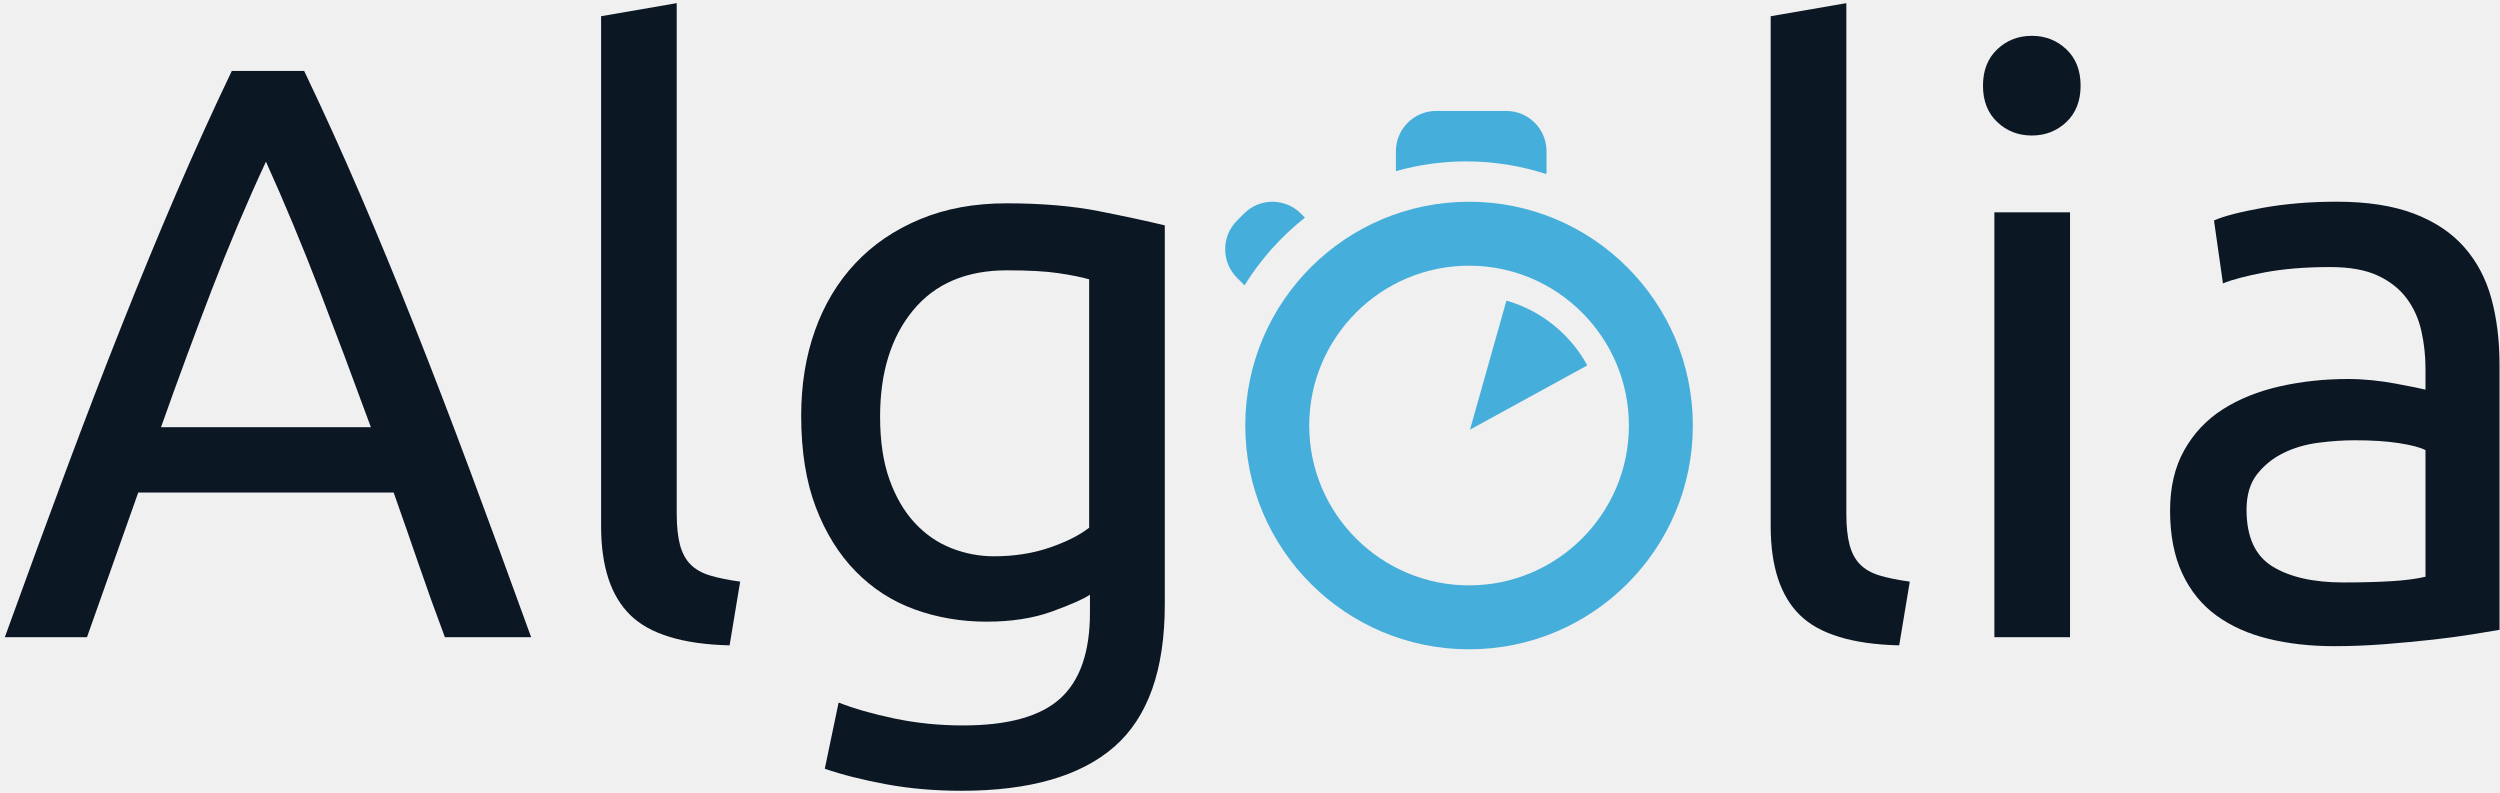
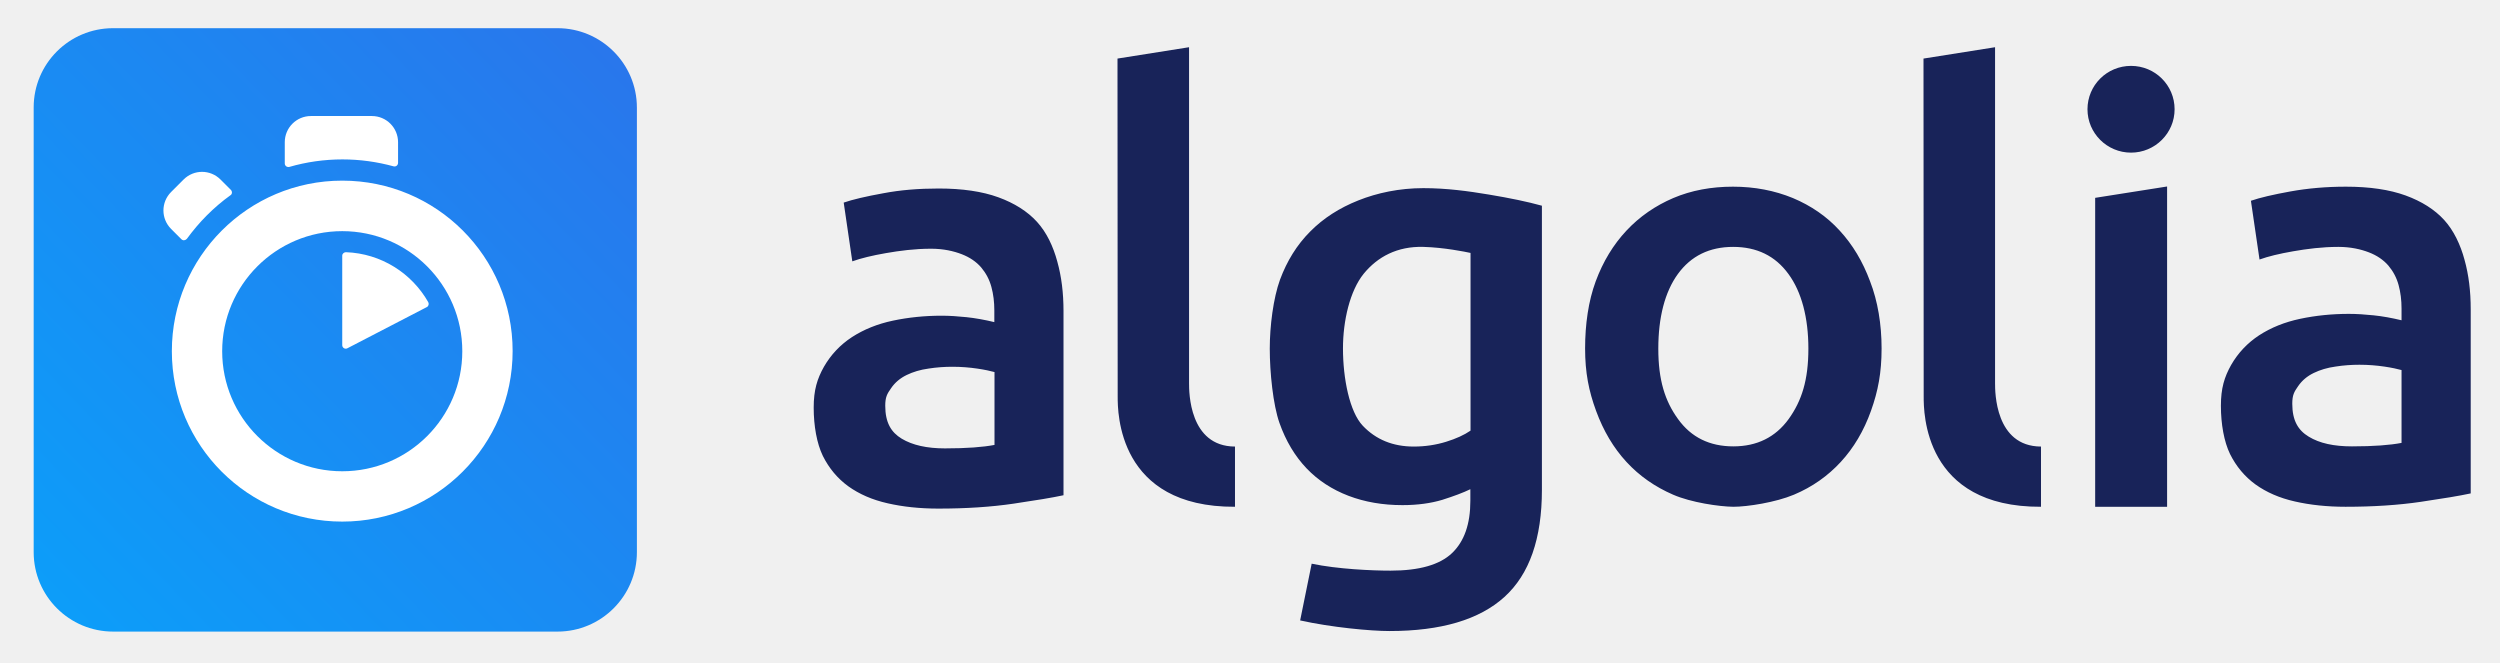
- <svg xmlns="http://www.w3.org/2000/svg" width="391px" height="124px" viewBox="0 0 391 124" version="1.1">
-   <defs />
-   <g id="Page-1" stroke="none" stroke-width="1" fill="none" fill-rule="evenodd">
-     <g id="Algolia_logo_bg-white" transform="translate(1, 0)">
-       <path d="M234.603,47.018 L228.908,67.199 L247.25,57.147 C244.586,52.262 240.04,48.569 234.603,47.018 Z" id="Fill-1" fill="#46AEDA" />
-       <path d="M202.456,33.4 C200.002,30.936 196.022,30.938 193.569,33.4 L192.459,34.516 C190.005,36.978 190.007,40.976 192.459,43.44 L193.641,44.627 C196.159,40.569 199.365,36.988 203.09,34.039 L202.456,33.4 Z" id="Fill-2" fill="#46AEDA" />
-       <path d="M240.841,27.224 C240.85,27.088 240.88,26.959 240.88,26.82 L240.88,23.665 C240.879,20.181 238.067,17.356 234.598,17.354 L223.601,17.354 C220.133,17.356 217.32,20.18 217.32,23.665 L217.32,26.765 C220.821,25.78 224.505,25.242 228.315,25.242 C232.683,25.242 236.891,25.943 240.841,27.224" id="Fill-3" fill="#46AEDA" />
-       <path d="M228.761,41.553 C242.545,41.553 253.761,52.768 253.761,66.553 C253.761,80.337 242.545,91.553 228.761,91.553 C214.976,91.553 203.761,80.337 203.761,66.553 C203.761,52.768 214.976,41.553 228.761,41.553 M193.761,66.553 C193.761,85.881 209.428,101.553 228.761,101.553 C248.093,101.553 263.761,85.881 263.761,66.553 C263.761,47.225 248.093,31.553 228.761,31.553 C209.428,31.553 193.761,47.225 193.761,66.553 Z" id="Fill-4" fill="#46AEDA" />
-       <path d="M68.583,99.656 C67.14,95.821 65.784,92.052 64.512,88.346 C63.24,84.64 61.923,80.87 60.568,77.036 L20.62,77.036 L12.605,99.656 L-0.245,99.656 C3.147,90.285 6.327,81.618 9.297,73.651 C12.266,65.685 15.168,58.123 18.013,50.969 C20.852,43.811 23.673,36.975 26.472,30.458 C29.271,23.941 32.197,17.488 35.251,11.099 L46.573,11.099 C49.627,17.488 52.553,23.941 55.352,30.458 C58.151,36.975 60.97,43.811 63.813,50.969 C66.653,58.123 69.557,65.685 72.527,73.651 C75.495,81.618 78.676,90.285 82.069,99.656 L68.583,99.656 L68.583,99.656 Z M57.006,66.815 C54.29,59.401 51.598,52.226 48.928,45.281 C46.255,38.338 43.476,31.673 40.594,25.282 C37.624,31.673 34.805,38.338 32.134,45.281 C29.463,52.226 26.81,59.401 24.182,66.815 L57.006,66.815 L57.006,66.815 Z" id="Fill-5" fill="#0C1724" />
-       <path d="M113.109,100.933 C105.815,100.762 100.643,99.188 97.59,96.205 C94.535,93.224 93.011,88.581 93.011,82.276 L93.011,2.535 L104.84,0.491 L104.84,80.359 C104.84,82.321 105.011,83.938 105.349,85.216 C105.69,86.493 106.241,87.517 107.003,88.283 C107.766,89.048 108.785,89.624 110.058,90.008 C111.331,90.391 112.899,90.711 114.763,90.967 L113.109,100.933" id="Fill-6" fill="#0C1724" />
-       <path d="M169.469,93.01 C168.453,93.695 166.48,94.565 163.554,95.63 C160.628,96.695 157.213,97.228 153.312,97.228 C149.325,97.228 145.572,96.588 142.053,95.312 C138.533,94.032 135.458,92.052 132.829,89.369 C130.2,86.684 128.122,83.342 126.595,79.338 C125.07,75.334 124.305,70.563 124.305,65.026 C124.305,60.17 125.024,55.718 126.468,51.671 C127.91,47.626 130.008,44.131 132.766,41.192 C135.521,38.253 138.892,35.953 142.879,34.292 C146.866,32.63 151.361,31.799 156.365,31.799 C161.878,31.799 166.69,32.206 170.806,33.014 C174.919,33.825 178.375,34.569 181.173,35.249 L181.173,94.545 C181.173,104.768 178.546,112.178 173.287,116.779 C168.026,121.379 160.054,123.678 149.368,123.678 C145.212,123.678 141.29,123.34 137.6,122.658 C133.911,121.974 130.708,121.168 127.996,120.23 L130.159,109.88 C132.532,110.814 135.438,111.647 138.873,112.371 C142.308,113.093 145.89,113.458 149.622,113.458 C156.662,113.458 161.729,112.052 164.826,109.239 C167.922,106.429 169.469,101.955 169.469,95.821 L169.469,93.01 L169.469,93.01 Z M164.572,42.726 C162.577,42.429 159.885,42.278 156.494,42.278 C150.133,42.278 145.234,44.368 141.799,48.541 C138.364,52.715 136.647,58.251 136.647,65.152 C136.647,68.987 137.132,72.267 138.109,74.993 C139.085,77.721 140.399,79.975 142.053,81.766 C143.707,83.553 145.615,84.876 147.778,85.726 C149.941,86.579 152.168,87.004 154.458,87.004 C157.595,87.004 160.479,86.557 163.108,85.663 C165.736,84.767 167.815,83.725 169.342,82.533 L169.342,43.685 C168.153,43.344 166.565,43.025 164.572,42.726 Z" id="Fill-7" fill="#0C1724" />
-       <path d="M296.035,100.934 C288.739,100.762 283.567,99.189 280.514,96.206 C277.461,93.226 275.934,88.581 275.934,82.277 L275.934,2.537 L287.767,0.492 L287.767,80.359 C287.767,82.321 287.935,83.938 288.275,85.216 C288.614,86.494 289.165,87.517 289.93,88.283 C290.692,89.05 291.708,89.626 292.982,90.009 C294.254,90.393 295.821,90.711 297.689,90.967 L296.035,100.934" id="Fill-8" fill="#0C1724" />
-       <path d="M316.771,21.194 C314.652,21.194 312.847,20.49 311.366,19.086 C309.88,17.679 309.139,15.786 309.139,13.399 C309.139,11.014 309.88,9.117 311.366,7.713 C312.847,6.306 314.652,5.604 316.771,5.604 C318.891,5.604 320.694,6.306 322.18,7.713 C323.661,9.117 324.406,11.014 324.406,13.399 C324.406,15.786 323.661,17.679 322.18,19.086 C320.694,20.49 318.891,21.194 316.771,21.194 L316.771,21.194 Z M310.92,33.206 L322.752,33.206 L322.752,99.656 L310.92,99.656 L310.92,33.206 Z" id="Fill-9" fill="#0C1724" />
-       <path d="M364.479,31.545 C369.229,31.545 373.236,32.165 376.503,33.399 C379.766,34.634 382.396,36.38 384.389,38.636 C386.382,40.896 387.803,43.579 388.652,46.689 C389.498,49.798 389.924,53.226 389.924,56.975 L389.924,98.508 C388.906,98.678 387.485,98.912 385.663,99.21 C383.838,99.508 381.782,99.784 379.492,100.04 C377.202,100.295 374.72,100.529 372.05,100.742 C369.377,100.953 366.725,101.062 364.098,101.062 C360.364,101.062 356.931,100.679 353.793,99.912 C350.654,99.145 347.94,97.931 345.65,96.271 C343.36,94.61 341.579,92.417 340.307,89.689 C339.035,86.963 338.399,83.683 338.399,79.849 C338.399,76.187 339.14,73.034 340.626,70.393 C342.107,67.753 344.122,65.624 346.668,64.003 C349.213,62.386 352.181,61.192 355.574,60.425 C358.965,59.659 362.527,59.275 366.26,59.275 C367.446,59.275 368.678,59.338 369.95,59.466 C371.222,59.594 372.432,59.767 373.575,59.979 C374.72,60.192 375.717,60.383 376.567,60.553 C377.414,60.725 378.007,60.853 378.347,60.936 L378.347,57.614 C378.347,55.654 378.135,53.717 377.71,51.799 C377.285,49.882 376.522,48.18 375.42,46.689 C374.318,45.198 372.812,44.005 370.903,43.109 C368.995,42.216 366.513,41.768 363.462,41.768 C359.558,41.768 356.147,42.046 353.219,42.599 C350.295,43.153 348.11,43.729 346.668,44.324 L345.269,34.484 C346.795,33.804 349.341,33.143 352.902,32.504 C356.464,31.864 360.323,31.545 364.479,31.545 L364.479,31.545 Z M365.497,91.095 C368.296,91.095 370.778,91.03 372.94,90.902 C375.103,90.774 376.905,90.542 378.347,90.2 L378.347,70.393 C377.497,69.968 376.119,69.606 374.213,69.307 C372.303,69.009 369.992,68.858 367.278,68.858 C365.497,68.858 363.609,68.987 361.618,69.243 C359.624,69.498 357.799,70.032 356.147,70.839 C354.492,71.65 353.113,72.756 352.012,74.163 C350.909,75.567 350.358,77.421 350.358,79.721 C350.358,83.981 351.713,86.941 354.429,88.602 C357.143,90.265 360.832,91.095 365.497,91.095 L365.497,91.095 Z" id="Fill-10" fill="#0C1724" />
-     </g>
-   </g>
+ <svg xmlns="http://www.w3.org/2000/svg" viewBox="0 0 1366 362">
+   <linearGradient id="a" x1="428.258" x2="434.145" y1="404.15" y2="409.85" gradientUnits="userSpaceOnUse" gradientTransform="matrix(94.045 0 0 -94.072 -40381.527 38479.52)">
+     <stop offset="0" stop-color="#00aeff" />
+     <stop offset="1" stop-color="#3369e7" />
+   </linearGradient>
+   <path fill="url(#a)" d="M61.8 15.4h242.8c23.9 0 43.4 19.4 43.4 43.4v242.9c0 23.9-19.4 43.4-43.4 43.4H61.8c-23.9 0-43.4-19.4-43.4-43.4v-243c0-23.9 19.4-43.3 43.4-43.3z" />
+   <path fill="#FFF" d="M187 98.7c-51.4 0-93.1 41.7-93.1 93.2S135.6 285 187 285s93.1-41.7 93.1-93.2-41.6-93.1-93.1-93.1zm0 158.8c-36.2 0-65.6-29.4-65.6-65.6s29.4-65.6 65.6-65.6 65.6 29.4 65.6 65.6-29.3 65.6-65.6 65.6zm0-117.8v48.9c0 1.4 1.5 2.4 2.8 1.7l43.4-22.5c1-.5 1.3-1.7.8-2.7-9-15.8-25.7-26.6-45-27.3-1 0-2 .8-2 1.9zm-60.8-35.9l-5.7-5.7c-5.6-5.6-14.6-5.6-20.2 0l-6.8 6.8c-5.6 5.6-5.6 14.6 0 20.2l5.6 5.6c.9.9 2.2.7 3-.2 3.3-4.5 6.9-8.8 10.9-12.8 4.1-4.1 8.3-7.7 12.9-11 1-.6 1.1-2 .3-2.9zM217.5 89V77.7c0-7.9-6.4-14.3-14.3-14.3h-33.3c-7.9 0-14.3 6.4-14.3 14.3v11.6c0 1.3 1.2 2.2 2.5 1.9 9.3-2.7 19.1-4.1 29-4.1 9.5 0 18.9 1.3 28 3.8 1.2.3 2.4-.6 2.4-1.9z" />
+   <path fill="#182359" d="M842.5 267.6c0 26.7-6.8 46.2-20.5 58.6-13.7 12.4-34.6 18.6-62.8 18.6-10.3 0-31.7-2-48.8-5.8l6.3-31c14.3 3 33.2 3.8 43.1 3.8 15.7 0 26.9-3.2 33.6-9.6s10-15.9 10-28.5v-6.4c-3.9 1.9-9 3.8-15.3 5.8-6.3 1.9-13.6 2.9-21.8 2.9-10.8 0-20.6-1.7-29.5-5.1-8.9-3.4-16.6-8.4-22.9-15-6.3-6.6-11.3-14.9-14.8-24.8s-5.3-27.6-5.3-40.6c0-12.2 1.9-27.5 5.6-37.7 3.8-10.2 9.2-19 16.5-26.3 7.2-7.3 16-12.9 26.3-17s22.4-6.7 35.5-6.7c12.7 0 24.4 1.6 35.8 3.5 11.4 1.9 21.1 3.9 29 6.1v155.2zm-108.7-77.2c0 16.4 3.6 34.6 10.8 42.2 7.2 7.6 16.5 11.4 27.9 11.4 6.2 0 12.1-.9 17.6-2.6 5.5-1.7 9.9-3.7 13.4-6.1v-97.1c-2.8-.6-14.5-3-25.8-3.3-14.2-.4-25 5.4-32.6 14.7-7.5 9.3-11.3 25.6-11.3 40.8zm294.3 0c0 13.2-1.9 23.2-5.8 34.1s-9.4 20.2-16.5 27.9c-7.1 7.7-15.6 13.7-25.6 17.9s-25.4 6.6-33.1 6.6c-7.7-.1-23-2.3-32.9-6.6-9.9-4.3-18.4-10.2-25.5-17.9-7.1-7.7-12.6-17-16.6-27.9s-6-20.9-6-34.1c0-13.2 1.8-25.9 5.8-36.7 4-10.8 9.6-20 16.8-27.7s15.8-13.6 25.6-17.8c9.9-4.2 20.8-6.2 32.6-6.2s22.7 2.1 32.7 6.2c10 4.2 18.6 10.1 25.6 17.8 7.1 7.7 12.6 16.9 16.6 27.7 4.2 10.8 6.3 23.5 6.3 36.7zm-40 .1c0-16.9-3.7-31-10.9-40.8-7.2-9.9-17.3-14.8-30.2-14.8-12.9 0-23 4.9-30.2 14.8-7.2 9.9-10.7 23.9-10.7 40.8 0 17.1 3.6 28.6 10.8 38.5 7.2 10 17.3 14.9 30.2 14.9 12.9 0 23-5 30.2-14.9 7.2-10 10.8-21.4 10.8-38.5zm127.1 86.4c-64.1.3-64.1-51.8-64.1-60.1L1051 32l39.1-6.2v183.6c0 4.7 0 34.5 25.1 34.6v32.9zm68.9 0h-39.3V108.1l39.3-6.2v175zm-19.7-193.5c13.1 0 23.8-10.6 23.8-23.7S1177.6 36 1164.4 36s-23.8 10.6-23.8 23.7 10.7 23.7 23.8 23.7zm117.4 18.6c12.9 0 23.8 1.6 32.6 4.8 8.8 3.2 15.9 7.7 21.1 13.4s8.9 13.5 11.1 21.7c2.3 8.2 3.4 17.2 3.4 27.1v100.6c-6 1.3-15.1 2.8-27.3 4.6s-25.9 2.7-41.1 2.7c-10.1 0-19.4-1-27.7-2.9-8.4-1.9-15.5-5-21.5-9.3-5.9-4.3-10.5-9.8-13.9-16.6-3.3-6.8-5-16.4-5-26.4 0-9.6 1.9-15.7 5.6-22.3 3.8-6.6 8.9-12 15.3-16.2 6.5-4.2 13.9-7.2 22.4-9s17.4-2.7 26.6-2.7c4.3 0 8.8.3 13.6.8s9.8 1.4 15.2 2.7v-6.4c0-4.5-.5-8.8-1.6-12.8-1.1-4.1-3-7.6-5.6-10.7-2.7-3.1-6.2-5.5-10.6-7.2s-10-3-16.7-3c-9 0-17.2 1.1-24.7 2.4-7.5 1.3-13.7 2.8-18.4 4.5l-4.7-32.1c4.9-1.7 12.2-3.4 21.6-5.1s19.5-2.6 30.3-2.6zm3.3 141.9c12 0 20.9-.7 27.1-1.9v-39.8c-2.2-.6-5.3-1.3-9.4-1.9-4.1-.6-8.6-1-13.6-1-4.3 0-8.7.3-13.1 1-4.4.6-8.4 1.8-11.9 3.5s-6.4 4.1-8.5 7.2c-2.2 3.1-3.2 4.9-3.2 9.6 0 9.2 3.2 14.5 9 18 5.9 3.6 13.7 5.3 23.6 5.3zM512.9 103c12.9 0 23.8 1.6 32.6 4.8 8.8 3.2 15.9 7.7 21.1 13.4 5.3 5.8 8.9 13.5 11.1 21.7 2.3 8.2 3.4 17.2 3.4 27.1v100.6c-6 1.3-15.1 2.8-27.3 4.6-12.2 1.8-25.9 2.7-41.1 2.7-10.1 0-19.4-1-27.7-2.9-8.4-1.9-15.5-5-21.5-9.3-5.9-4.3-10.5-9.8-13.9-16.6-3.3-6.8-5-16.4-5-26.4 0-9.6 1.9-15.7 5.6-22.3 3.8-6.6 8.9-12 15.3-16.2 6.5-4.2 13.9-7.2 22.4-9s17.4-2.7 26.6-2.7c4.3 0 8.8.3 13.6.8 4.7.5 9.8 1.4 15.2 2.7v-6.4c0-4.5-.5-8.8-1.6-12.8-1.1-4.1-3-7.6-5.6-10.7-2.7-3.1-6.2-5.5-10.6-7.2-4.4-1.7-10-3-16.7-3-9 0-17.2 1.1-24.7 2.4-7.5 1.3-13.7 2.8-18.4 4.5l-4.7-32.1c4.9-1.7 12.2-3.4 21.6-5.1 9.4-1.8 19.5-2.6 30.3-2.6zm3.4 142c12 0 20.9-.7 27.1-1.9v-39.8c-2.2-.6-5.3-1.3-9.4-1.9-4.1-.6-8.6-1-13.6-1-4.3 0-8.7.3-13.1 1-4.4.6-8.4 1.8-11.9 3.5s-6.4 4.1-8.5 7.2c-2.2 3.1-3.2 4.9-3.2 9.6 0 9.2 3.2 14.5 9 18s13.7 5.3 23.6 5.3zm158.5 31.9c-64.1.3-64.1-51.8-64.1-60.1L610.6 32l39.1-6.2v183.6c0 4.7 0 34.5 25.1 34.6v32.9z" />
</svg>
